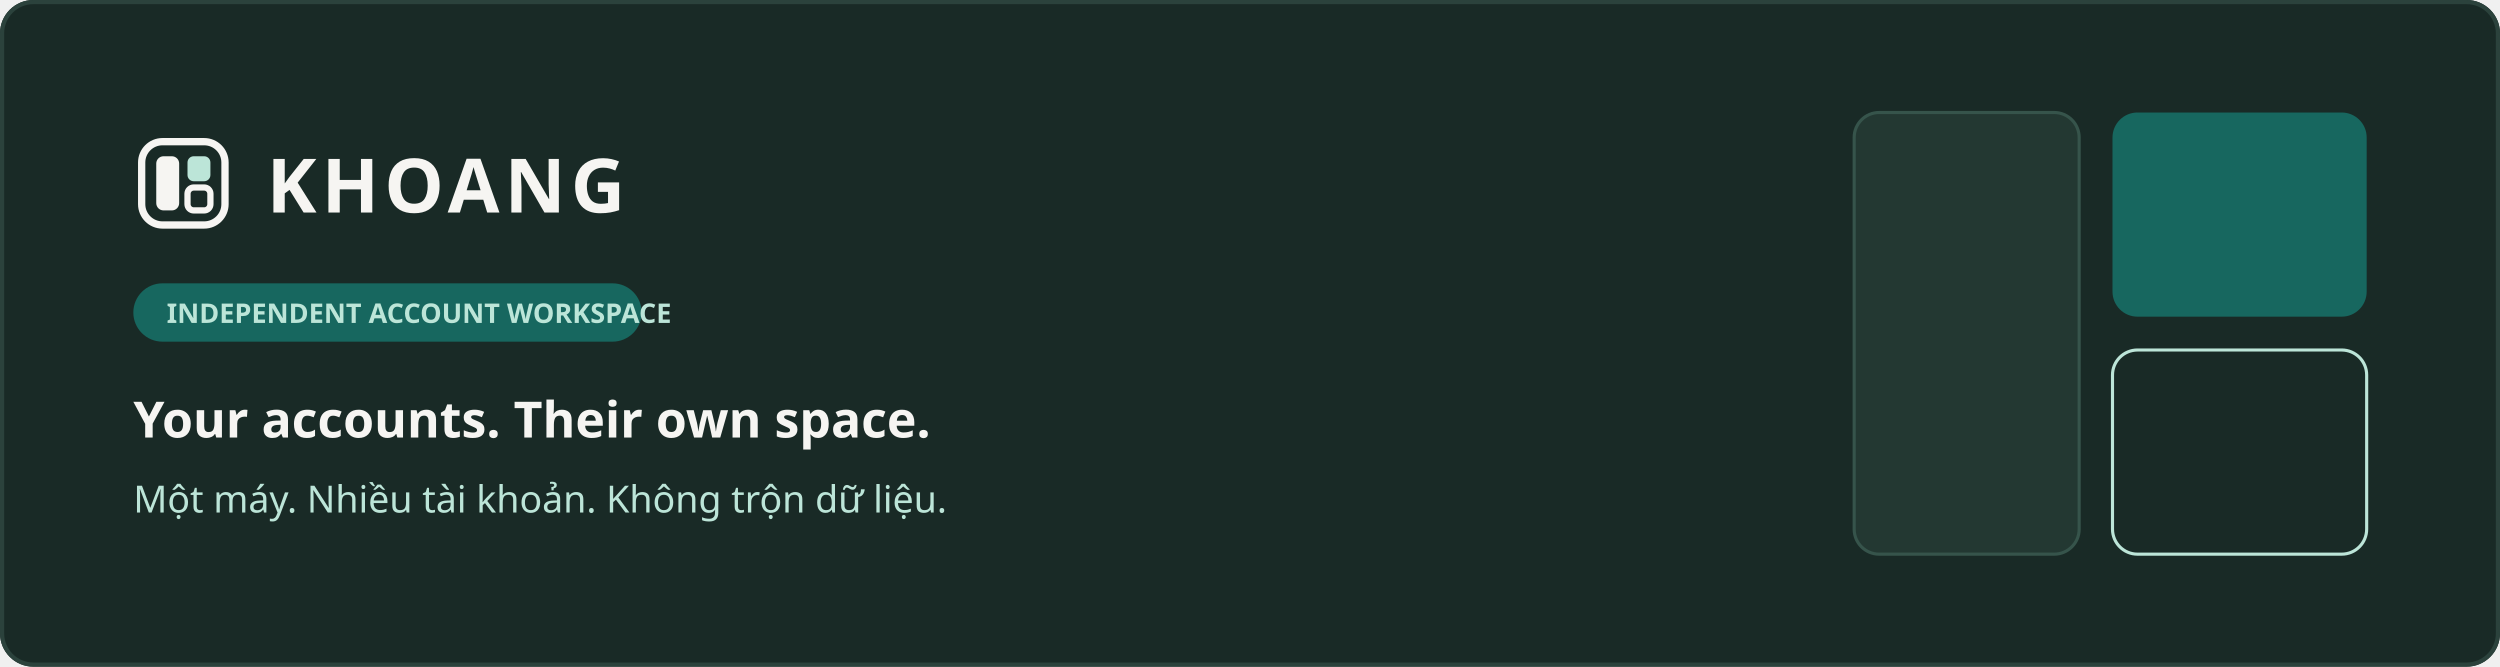
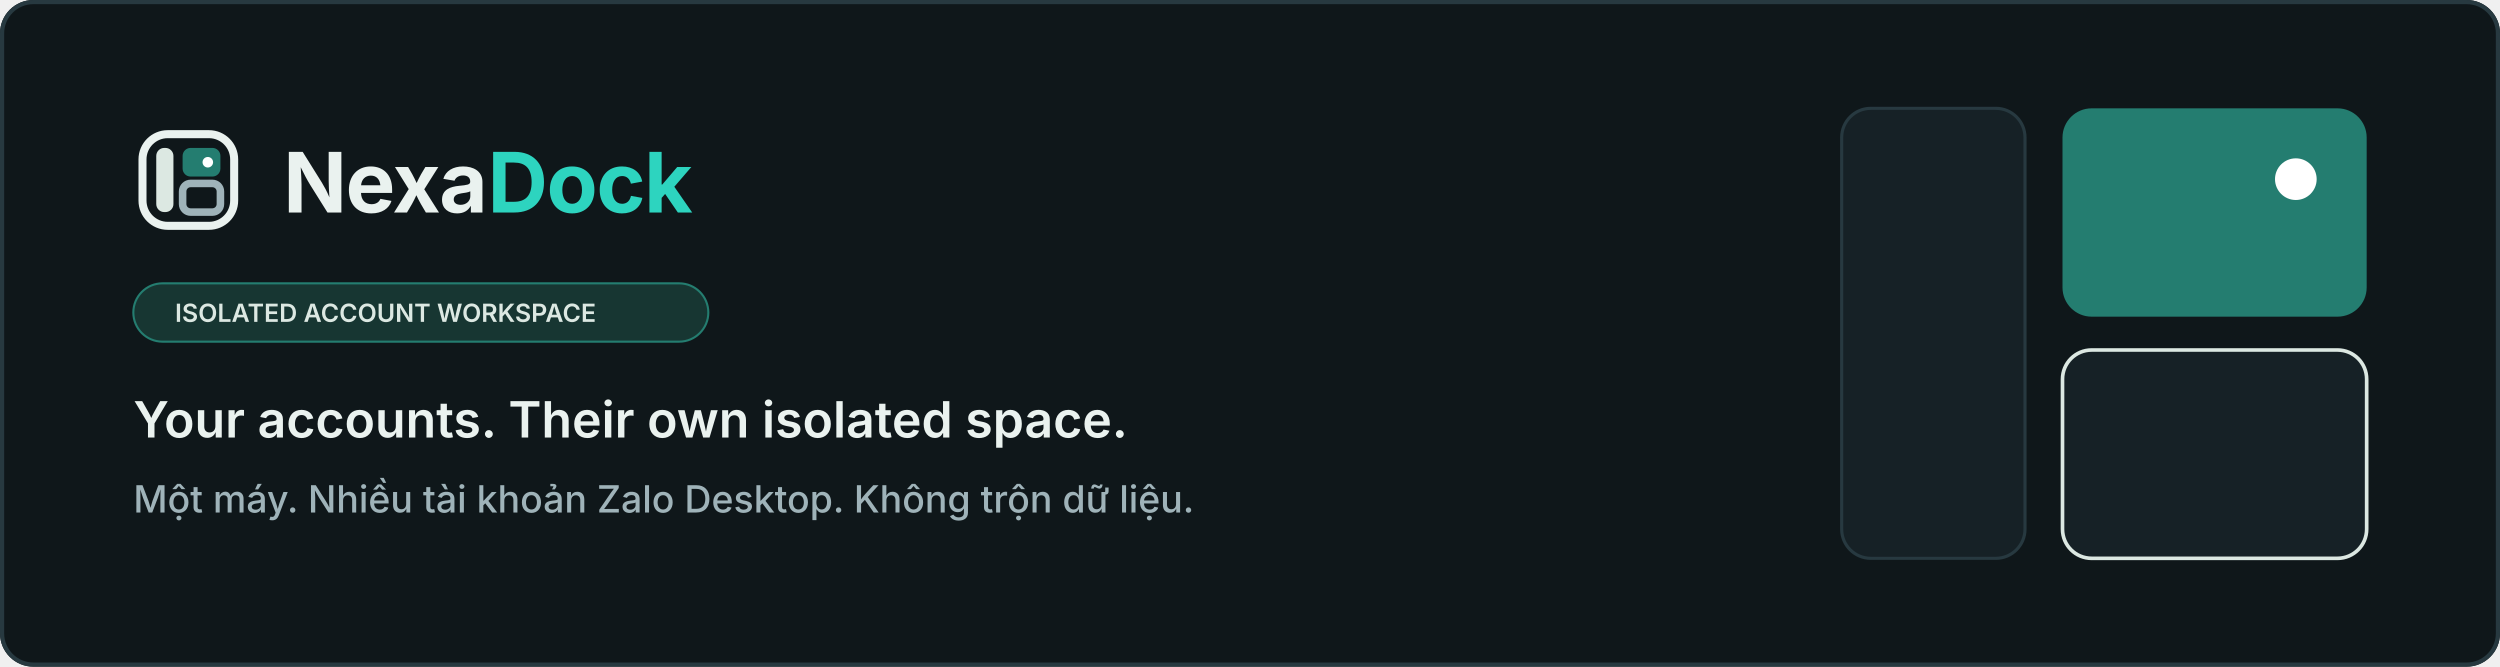
- <svg xmlns="http://www.w3.org/2000/svg" viewBox="0 0 1200 320" width="1200" height="320" fill="none" role="img" aria-label="KHOANG Release Banner">
-   <rect width="1200" height="320" rx="16" fill="#192A26" />
-   <rect x="1" y="1" width="1198" height="318" rx="15" stroke="#2B423C" stroke-width="2" />
-   <g transform="translate(64 64) scale(2.0)">
-     <rect x="2" y="2" width="20" height="20" rx="5" stroke="#F6F5F2" stroke-width="1.75" />
-     <rect x="5.5" y="5.5" width="5.5" height="13" rx="1.75" fill="#F6F5F2" />
-     <rect x="13" y="5.5" width="5.5" height="6" rx="1.5" fill="#BCE5D8" />
-     <rect x="13" y="13" width="5.5" height="5.5" rx="1.5" stroke="#F6F5F2" stroke-width="1.5" />
+ <svg xmlns="http://www.w3.org/2000/svg" viewBox="0 0 1200 320" width="1200" height="320" fill="none" role="img" aria-label="NexaDock Release Banner">
+   <rect width="1200" height="320" rx="16" fill="#0F171A" />
+   <rect x="1" y="1" width="1198" height="318" rx="15" stroke="#273940" stroke-width="2" />
+   <g transform="translate(64 60) scale(2.2)">
+     <rect x="2" y="2" width="20" height="20" rx="5.5" stroke="#EAF2EF" stroke-width="1.75" />
+     <rect x="5" y="5" width="3.75" height="14" rx="1.75" fill="#DCE8E2" />
+     <rect x="10.75" y="5" width="8.25" height="6.25" rx="1.75" fill="#247D70" />
+     <circle cx="16.25" cy="8.125" r="1.15" fill="#FFFFFF" />
+     <rect x="10.75" y="12.75" width="8.25" height="6.25" rx="1.75" stroke="#9FB3B9" stroke-width="1.65" />
  </g>
-   <text x="128" y="102" fill="#F6F5F2" font-family="'Be Vietnam Pro', 'Segoe UI', system-ui, sans-serif" font-size="36" font-weight="700" letter-spacing="2.5">KHOANG</text>
-   <rect x="64" y="136" width="244" height="28" rx="14" fill="#17675F" />
-   <text x="80" y="155" fill="#BCE5D8" font-family="'Be Vietnam Pro', 'Segoe UI', system-ui, sans-serif" font-size="13" font-weight="600">INDEPENDENT ACCOUNT WORKSPACE</text>
-   <text x="64" y="210" fill="#F6F5F2" font-family="'Be Vietnam Pro', 'Segoe UI', system-ui, sans-serif" font-size="24" font-weight="600">Your accounts. Their own space.</text>
-   <text x="64" y="246" fill="#BCE5D8" font-family="'Be Vietnam Pro', 'Segoe UI', system-ui, sans-serif" font-size="18" font-weight="500">Một máy. Nhiều tài khoản. Không trộn dữ liệu.</text>
-   <rect x="890" y="54" width="108" height="212" rx="12" fill="#233832" stroke="#36544B" stroke-width="1.5" />
-   <rect x="1014" y="54" width="122" height="98" rx="12" fill="#17675F" />
-   <rect x="1014" y="168" width="122" height="98" rx="12" fill="#192A26" stroke="#BCE5D8" stroke-width="1.5" />
+   <text x="136" y="102" fill="#EAF2EF" font-family="'Inter', 'Segoe UI', system-ui, sans-serif" font-size="40" font-weight="700" letter-spacing="-0.6">Nexa<tspan fill="#2DD4BF">Dock</tspan>
+   </text>
+   <rect x="64" y="136" width="276" height="28" rx="14" fill="#173632" stroke="#247D70" stroke-width="1" />
+   <text x="84" y="154.5" fill="#DCE8E2" font-family="'Inter', 'Segoe UI', system-ui, sans-serif" font-size="12" font-weight="600">ISOLATED ACCOUNT WORKSPACE</text>
+   <text x="64" y="210" fill="#EAF2EF" font-family="'Inter', 'Segoe UI', system-ui, sans-serif" font-size="24" font-weight="600">Your accounts. Their own isolated space.</text>
+   <text x="64" y="246" fill="#9FB3B9" font-family="'Inter', 'Segoe UI', system-ui, sans-serif" font-size="18" font-weight="500">Một máy. Nhiều tài khoản Zalo Desktop. Không trộn dữ liệu.</text>
+   <rect x="884" y="52" width="88" height="216" rx="14" fill="#162126" stroke="#273940" stroke-width="1.5" />
+   <rect x="990" y="52" width="146" height="100" rx="14" fill="#247D70" />
+   <circle cx="1102" cy="86" r="10" fill="#FFFFFF" />
+   <rect x="990" y="168" width="146" height="100" rx="14" fill="#162126" stroke="#DCE8E2" stroke-width="1.75" />
</svg>
